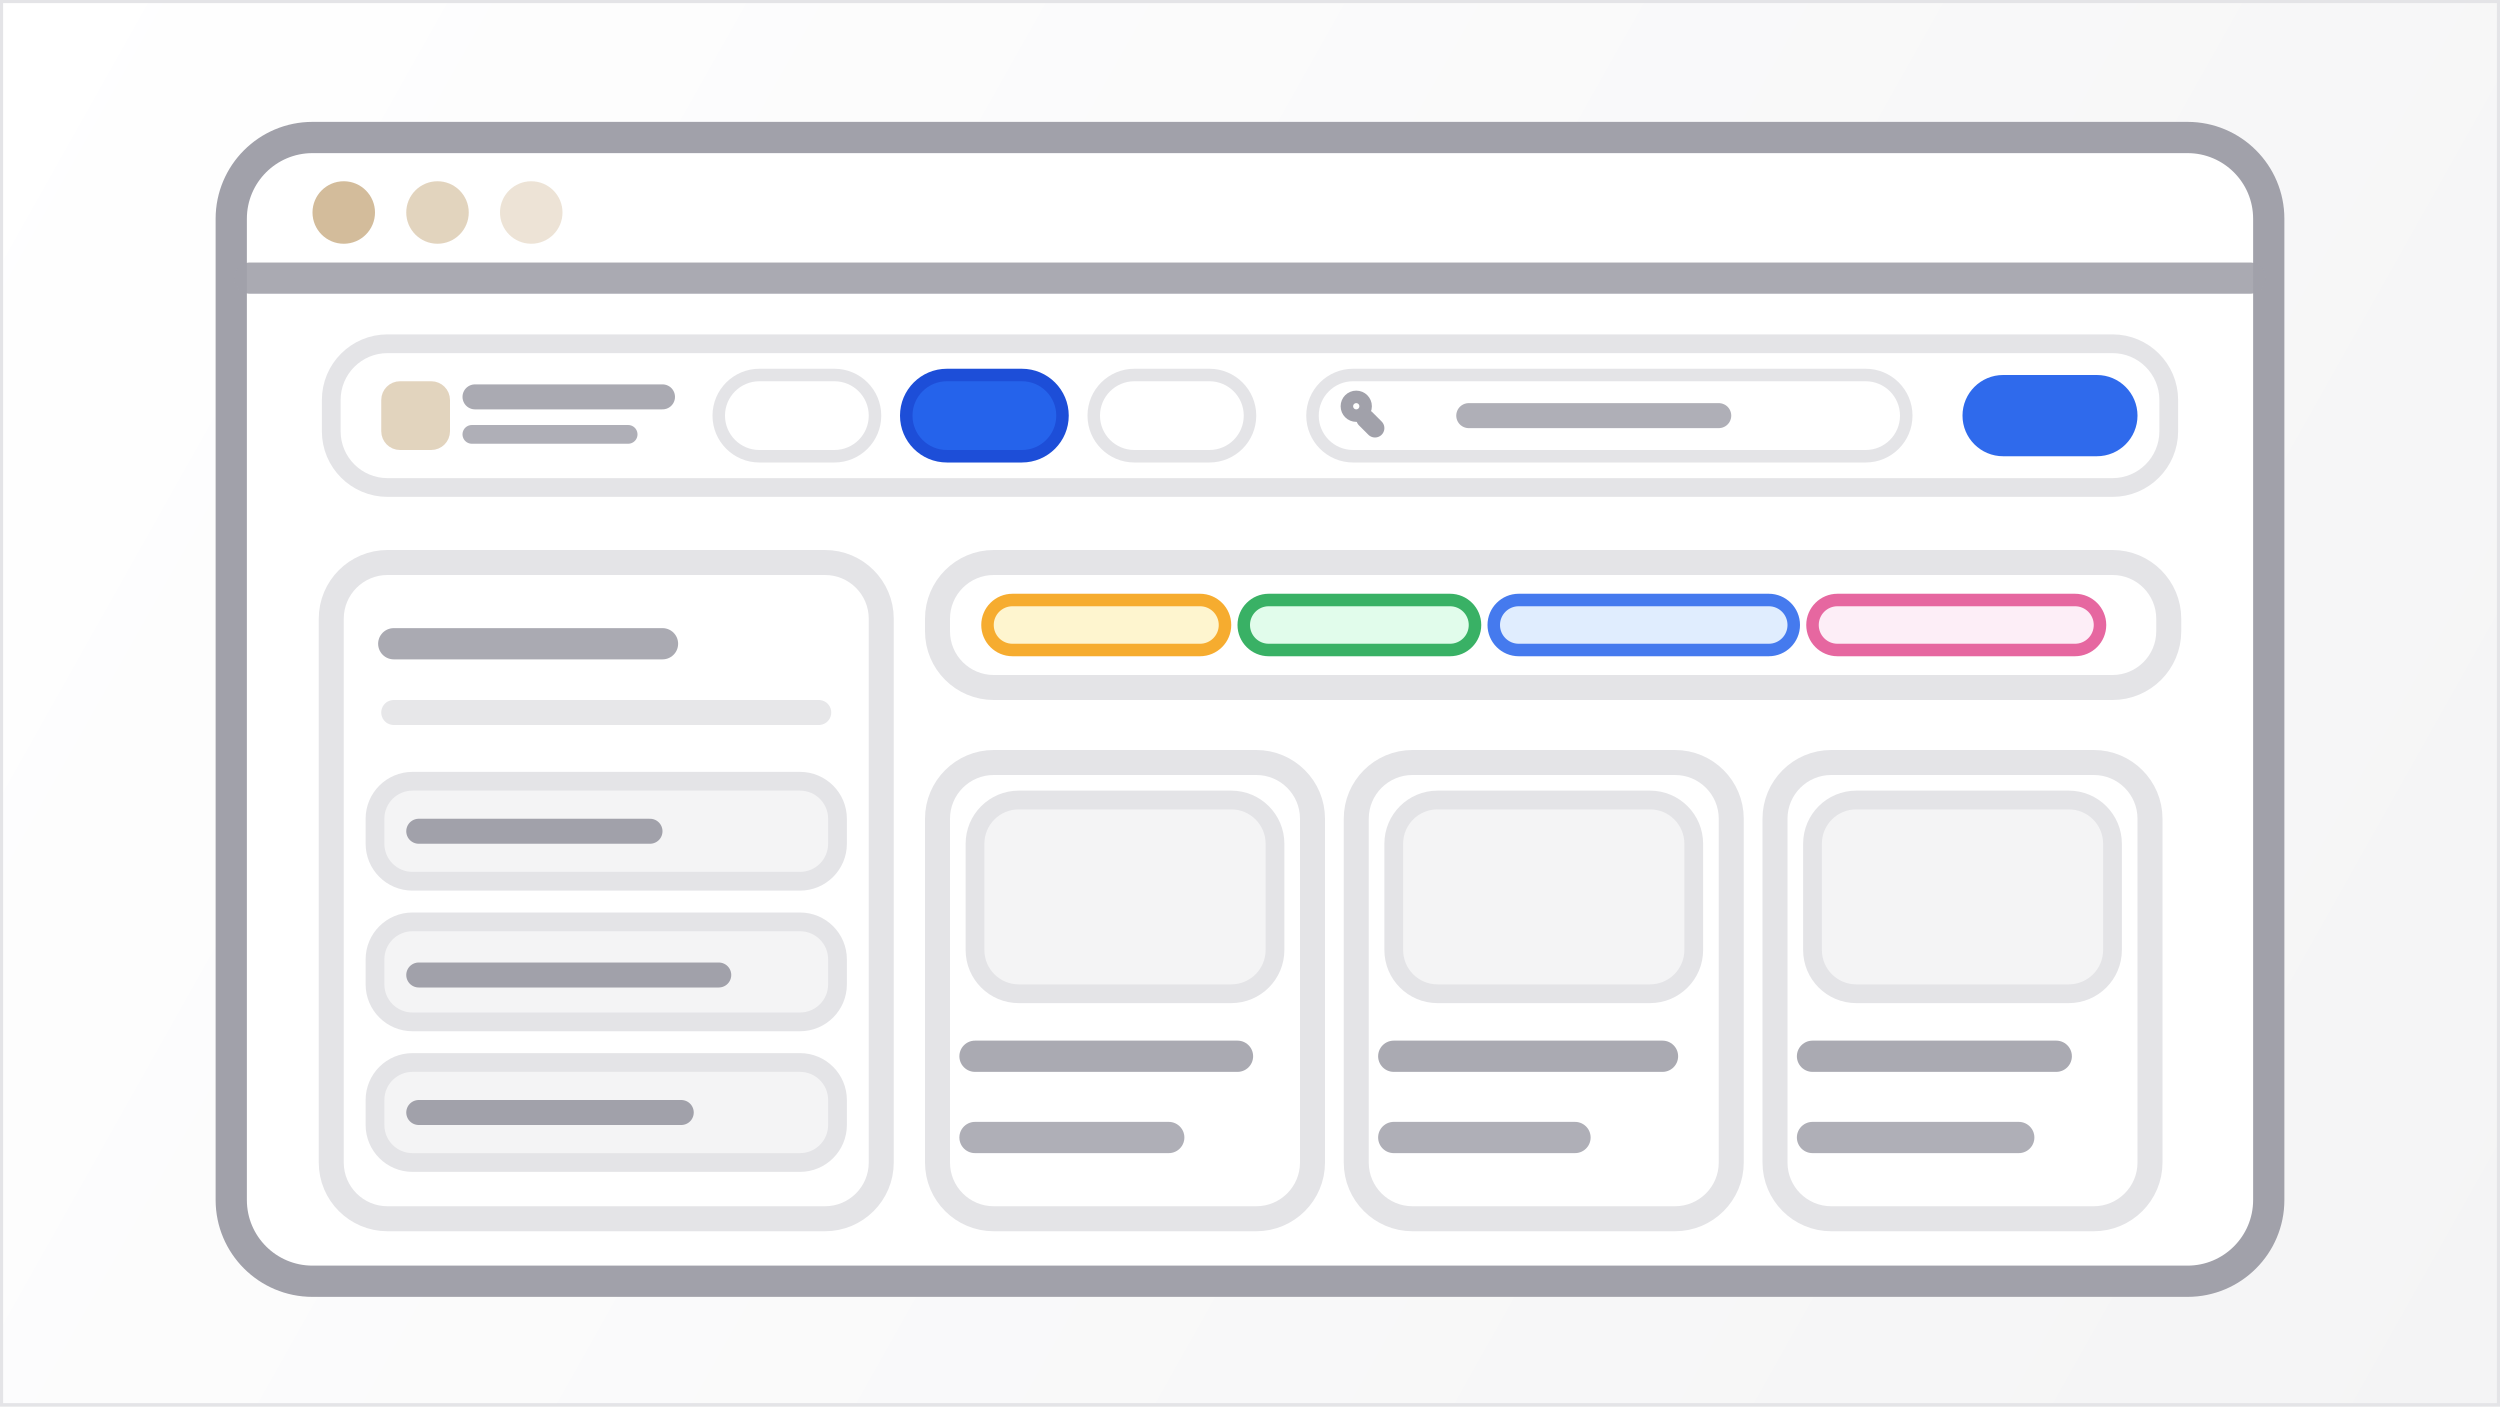
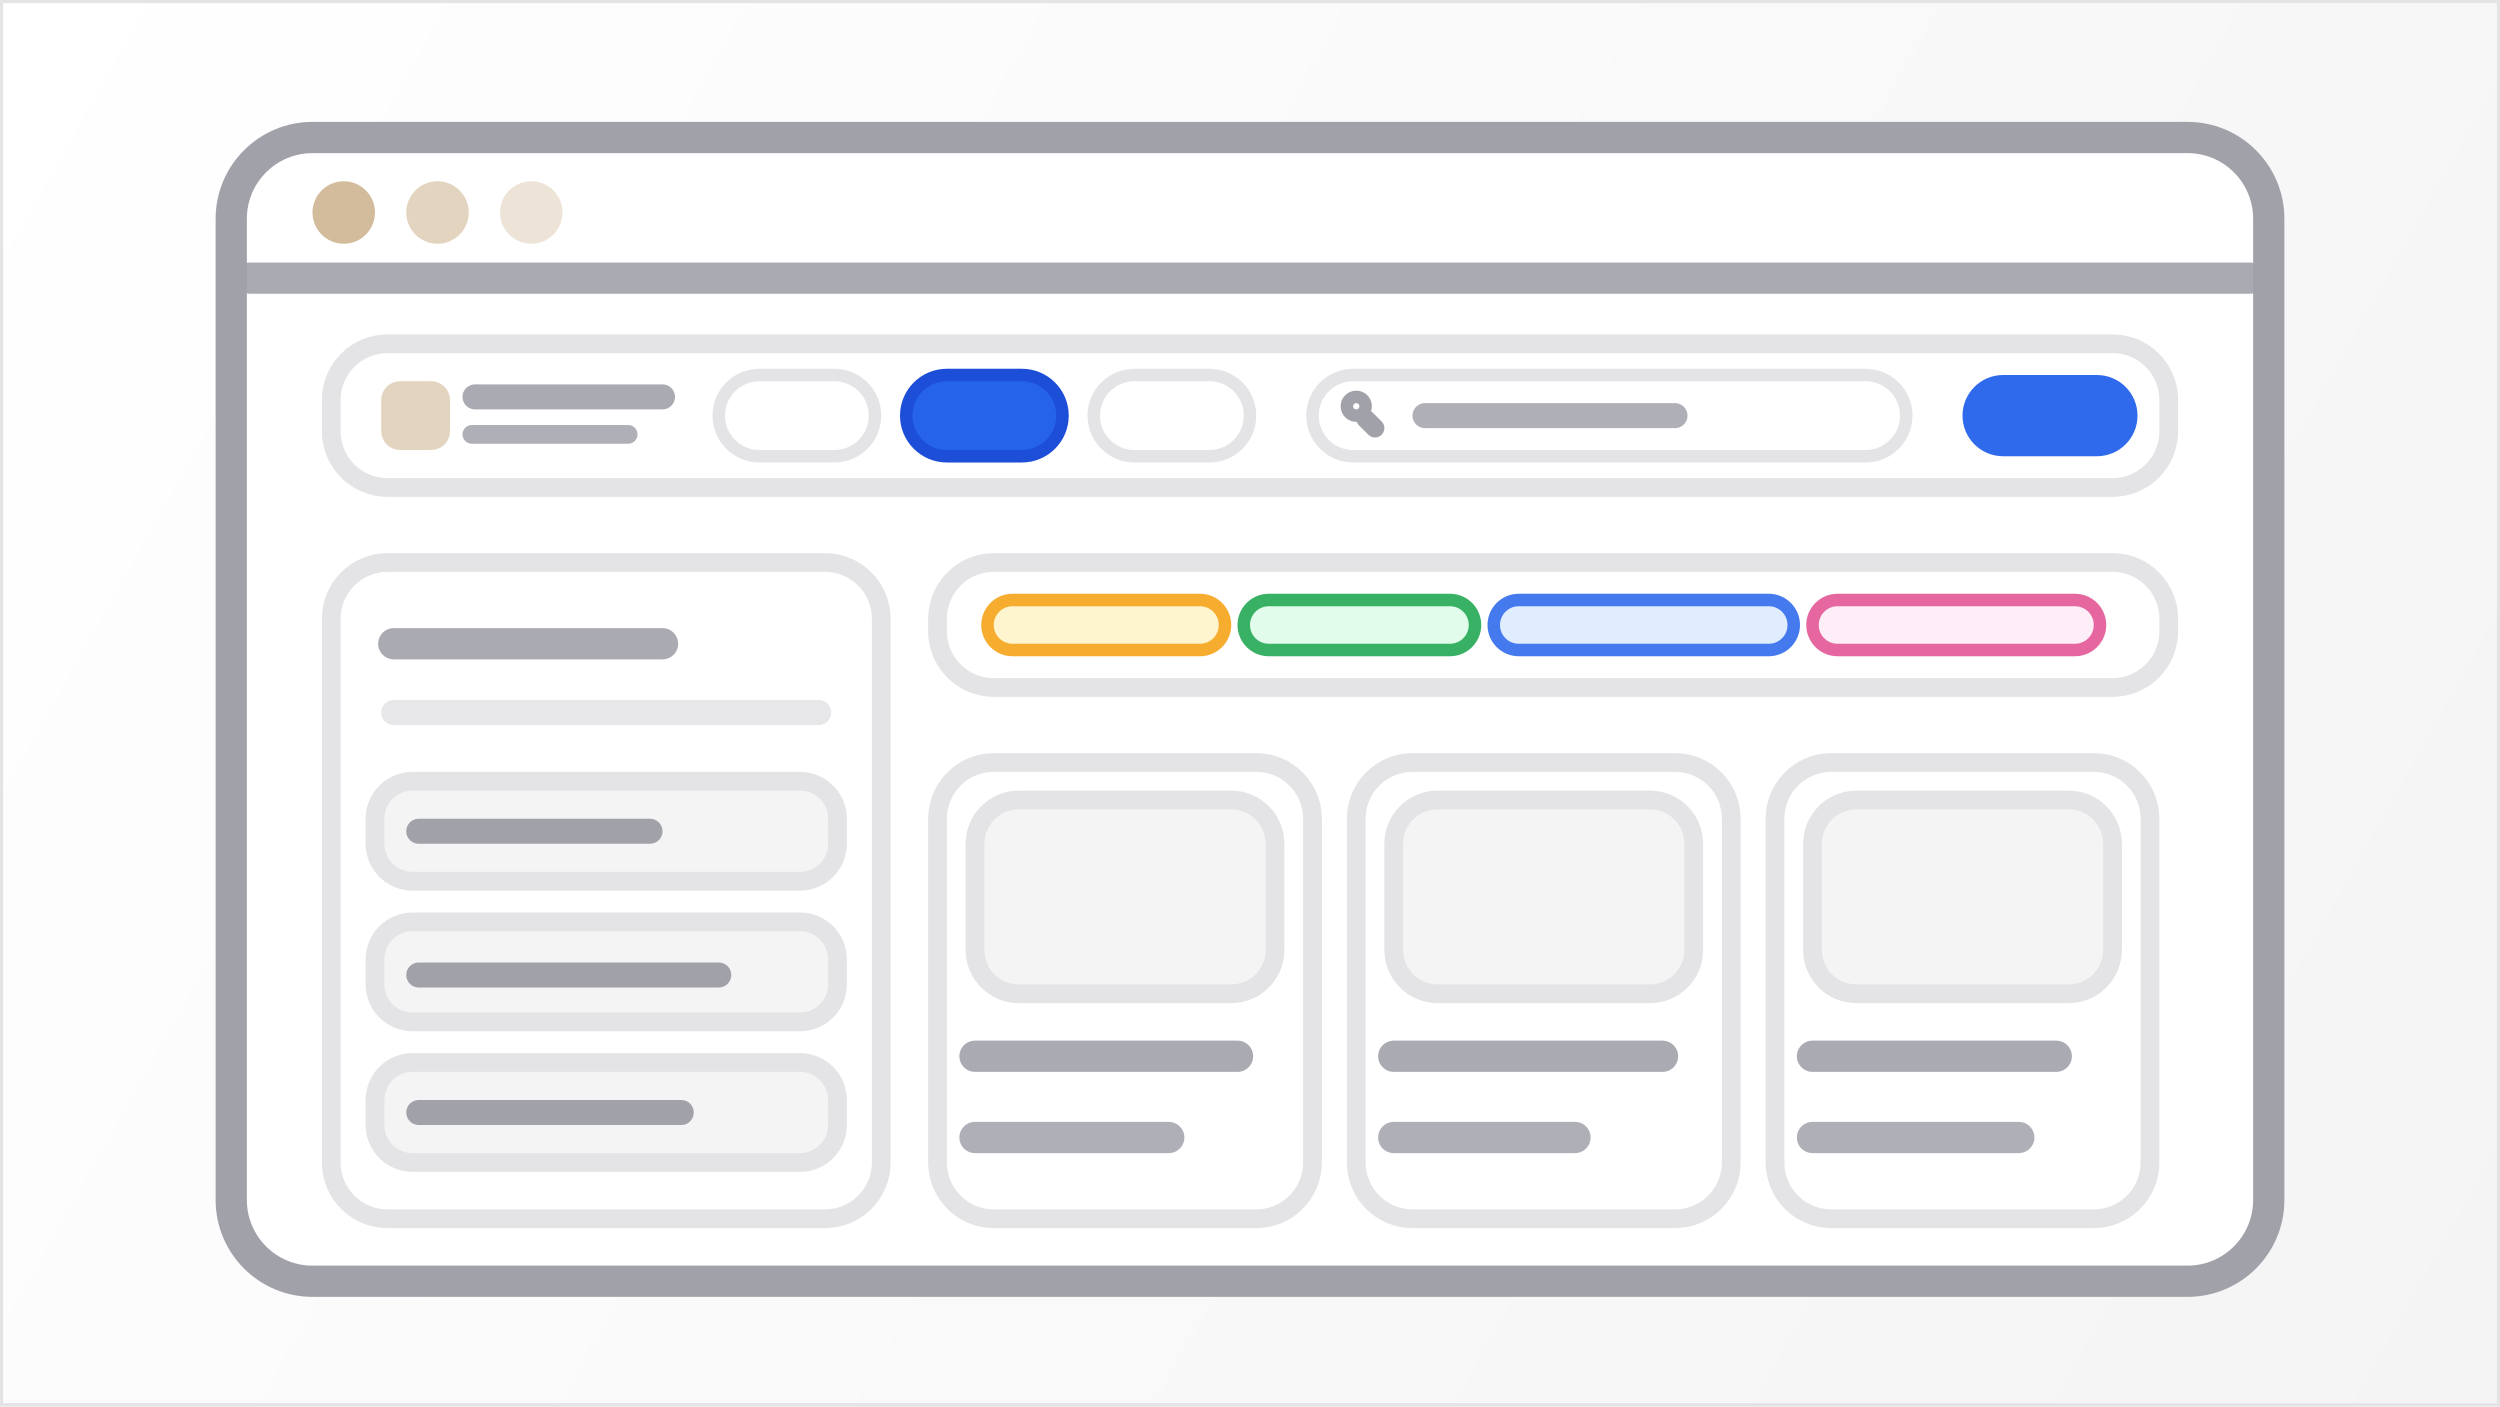
<svg xmlns="http://www.w3.org/2000/svg" width="800" height="450" viewBox="0 0 800 450" fill="none">
  <defs>
    <linearGradient id="bg" x1="0" y1="0" x2="800" y2="450" gradientUnits="userSpaceOnUse">
      <stop stop-color="#FFFFFF" />
      <stop offset="1" stop-color="#F4F4F5" />
    </linearGradient>
  </defs>
  <rect x="0.5" y="0.5" width="799" height="449" fill="url(#bg)" stroke="#E4E4E7" />
  <g stroke-linecap="round" stroke-linejoin="round">
    <rect x="74" y="44" width="652" height="366" rx="26" fill="#FFFFFF" stroke="#A1A1AA" stroke-width="10" />
    <path d="M80 89h640" stroke="#A1A1AA" stroke-width="10" opacity="0.9" />
    <circle cx="110" cy="68" r="10" fill="#CBB089" opacity="0.85" />
    <circle cx="140" cy="68" r="10" fill="#CBB089" opacity="0.55" />
    <circle cx="170" cy="68" r="10" fill="#CBB089" opacity="0.35" />
    <rect x="106" y="110" width="588" height="46" rx="18" fill="#FFFFFF" stroke="#E4E4E7" stroke-width="6" />
    <rect x="124" y="124" width="18" height="18" rx="4" fill="#CBB089" opacity="0.55" stroke="#CBB089" stroke-width="4" />
    <path d="M152 127h60" stroke="#A1A1AA" stroke-width="8" opacity="0.9" />
    <path d="M151 139h50" stroke="#A1A1AA" stroke-width="6" opacity="0.85" />
    <rect x="230" y="120" width="50" height="26" rx="13" fill="#FFFFFF" stroke="#E4E4E7" stroke-width="4" />
    <rect x="290" y="120" width="50" height="26" rx="13" fill="#2563EB" stroke="#1D4ED8" stroke-width="4" />
    <rect x="350" y="120" width="50" height="26" rx="13" fill="#FFFFFF" stroke="#E4E4E7" stroke-width="4" />
    <rect x="420" y="120" width="190" height="26" rx="13" fill="#FFFFFF" stroke="#E4E4E7" stroke-width="4" />
    <circle cx="434" cy="130" r="3" fill="none" stroke="#A1A1AA" stroke-width="4" />
    <path d="M437 134l3 3" stroke="#A1A1AA" stroke-width="6" />
-     <path d="M470 133h80" stroke="#A1A1AA" stroke-width="8" opacity="0.85" />
+     <path d="M456 133h80" stroke="#A1A1AA" stroke-width="8" opacity="0.85" />
    <rect x="628" y="120" width="56" height="26" rx="13" fill="#2563EB" opacity="0.95" />
-     <rect x="106" y="180" width="176" height="210" rx="18" fill="#FFFFFF" stroke="#E4E4E7" stroke-width="8" />
+     <rect x="106" y="180" width="176" height="210" rx="18" fill="#FFFFFF" stroke="#E4E4E7" stroke-width="6" />
    <path d="M126 206h86" stroke="#A1A1AA" stroke-width="10" opacity="0.9" />
    <path d="M126 228h136" stroke="#E4E4E7" stroke-width="8" opacity="0.9" />
    <rect x="120" y="250" width="148" height="32" rx="12" fill="#F4F4F5" stroke="#E4E4E7" stroke-width="6" />
    <path d="M134 266h74" stroke="#A1A1AA" stroke-width="8" />
    <rect x="120" y="295" width="148" height="32" rx="12" fill="#F4F4F5" stroke="#E4E4E7" stroke-width="6" />
    <path d="M134 312h96" stroke="#A1A1AA" stroke-width="8" />
    <rect x="120" y="340" width="148" height="32" rx="12" fill="#F4F4F5" stroke="#E4E4E7" stroke-width="6" />
    <path d="M134 356h84" stroke="#A1A1AA" stroke-width="8" />
-     <rect x="300" y="180" width="394" height="40" rx="18" fill="#FFFFFF" stroke="#E4E4E7" stroke-width="8" />
+     <rect x="300" y="180" width="394" height="40" rx="18" fill="#FFFFFF" stroke="#E4E4E7" stroke-width="6" />
    <rect x="316" y="192" width="76" height="16" rx="8" fill="#FEF3C7" stroke="#F59E0B" stroke-width="4" opacity="0.85" />
    <rect x="398" y="192" width="74" height="16" rx="8" fill="#DCFCE7" stroke="#16A34A" stroke-width="4" opacity="0.85" />
    <rect x="478" y="192" width="96" height="16" rx="8" fill="#DBEAFE" stroke="#2563EB" stroke-width="4" opacity="0.85" />
    <rect x="580" y="192" width="92" height="16" rx="8" fill="#FCE7F3" stroke="#DB2777" stroke-width="4" opacity="0.70" />
-     <rect x="300" y="244" width="120" height="146" rx="18" fill="#FFFFFF" stroke="#E4E4E7" stroke-width="8" />
+     <rect x="300" y="244" width="120" height="146" rx="18" fill="#FFFFFF" stroke="#E4E4E7" stroke-width="6" />
    <rect x="312" y="256" width="96" height="62" rx="14" fill="#F4F4F5" stroke="#E4E4E7" stroke-width="6" />
    <path d="M312 338h84" stroke="#A1A1AA" stroke-width="10" opacity="0.9" />
    <path d="M312 364h62" stroke="#A1A1AA" stroke-width="10" opacity="0.85" />
-     <rect x="434" y="244" width="120" height="146" rx="18" fill="#FFFFFF" stroke="#E4E4E7" stroke-width="8" />
+     <rect x="434" y="244" width="120" height="146" rx="18" fill="#FFFFFF" stroke="#E4E4E7" stroke-width="6" />
    <rect x="446" y="256" width="96" height="62" rx="14" fill="#F4F4F5" stroke="#E4E4E7" stroke-width="6" />
    <path d="M446 338h86" stroke="#A1A1AA" stroke-width="10" opacity="0.9" />
    <path d="M446 364h58" stroke="#A1A1AA" stroke-width="10" opacity="0.85" />
-     <rect x="568" y="244" width="120" height="146" rx="18" fill="#FFFFFF" stroke="#E4E4E7" stroke-width="8" />
+     <rect x="568" y="244" width="120" height="146" rx="18" fill="#FFFFFF" stroke="#E4E4E7" stroke-width="6" />
    <rect x="580" y="256" width="96" height="62" rx="14" fill="#F4F4F5" stroke="#E4E4E7" stroke-width="6" />
    <path d="M580 338h78" stroke="#A1A1AA" stroke-width="10" opacity="0.9" />
    <path d="M580 364h66" stroke="#A1A1AA" stroke-width="10" opacity="0.85" />
  </g>
</svg>
